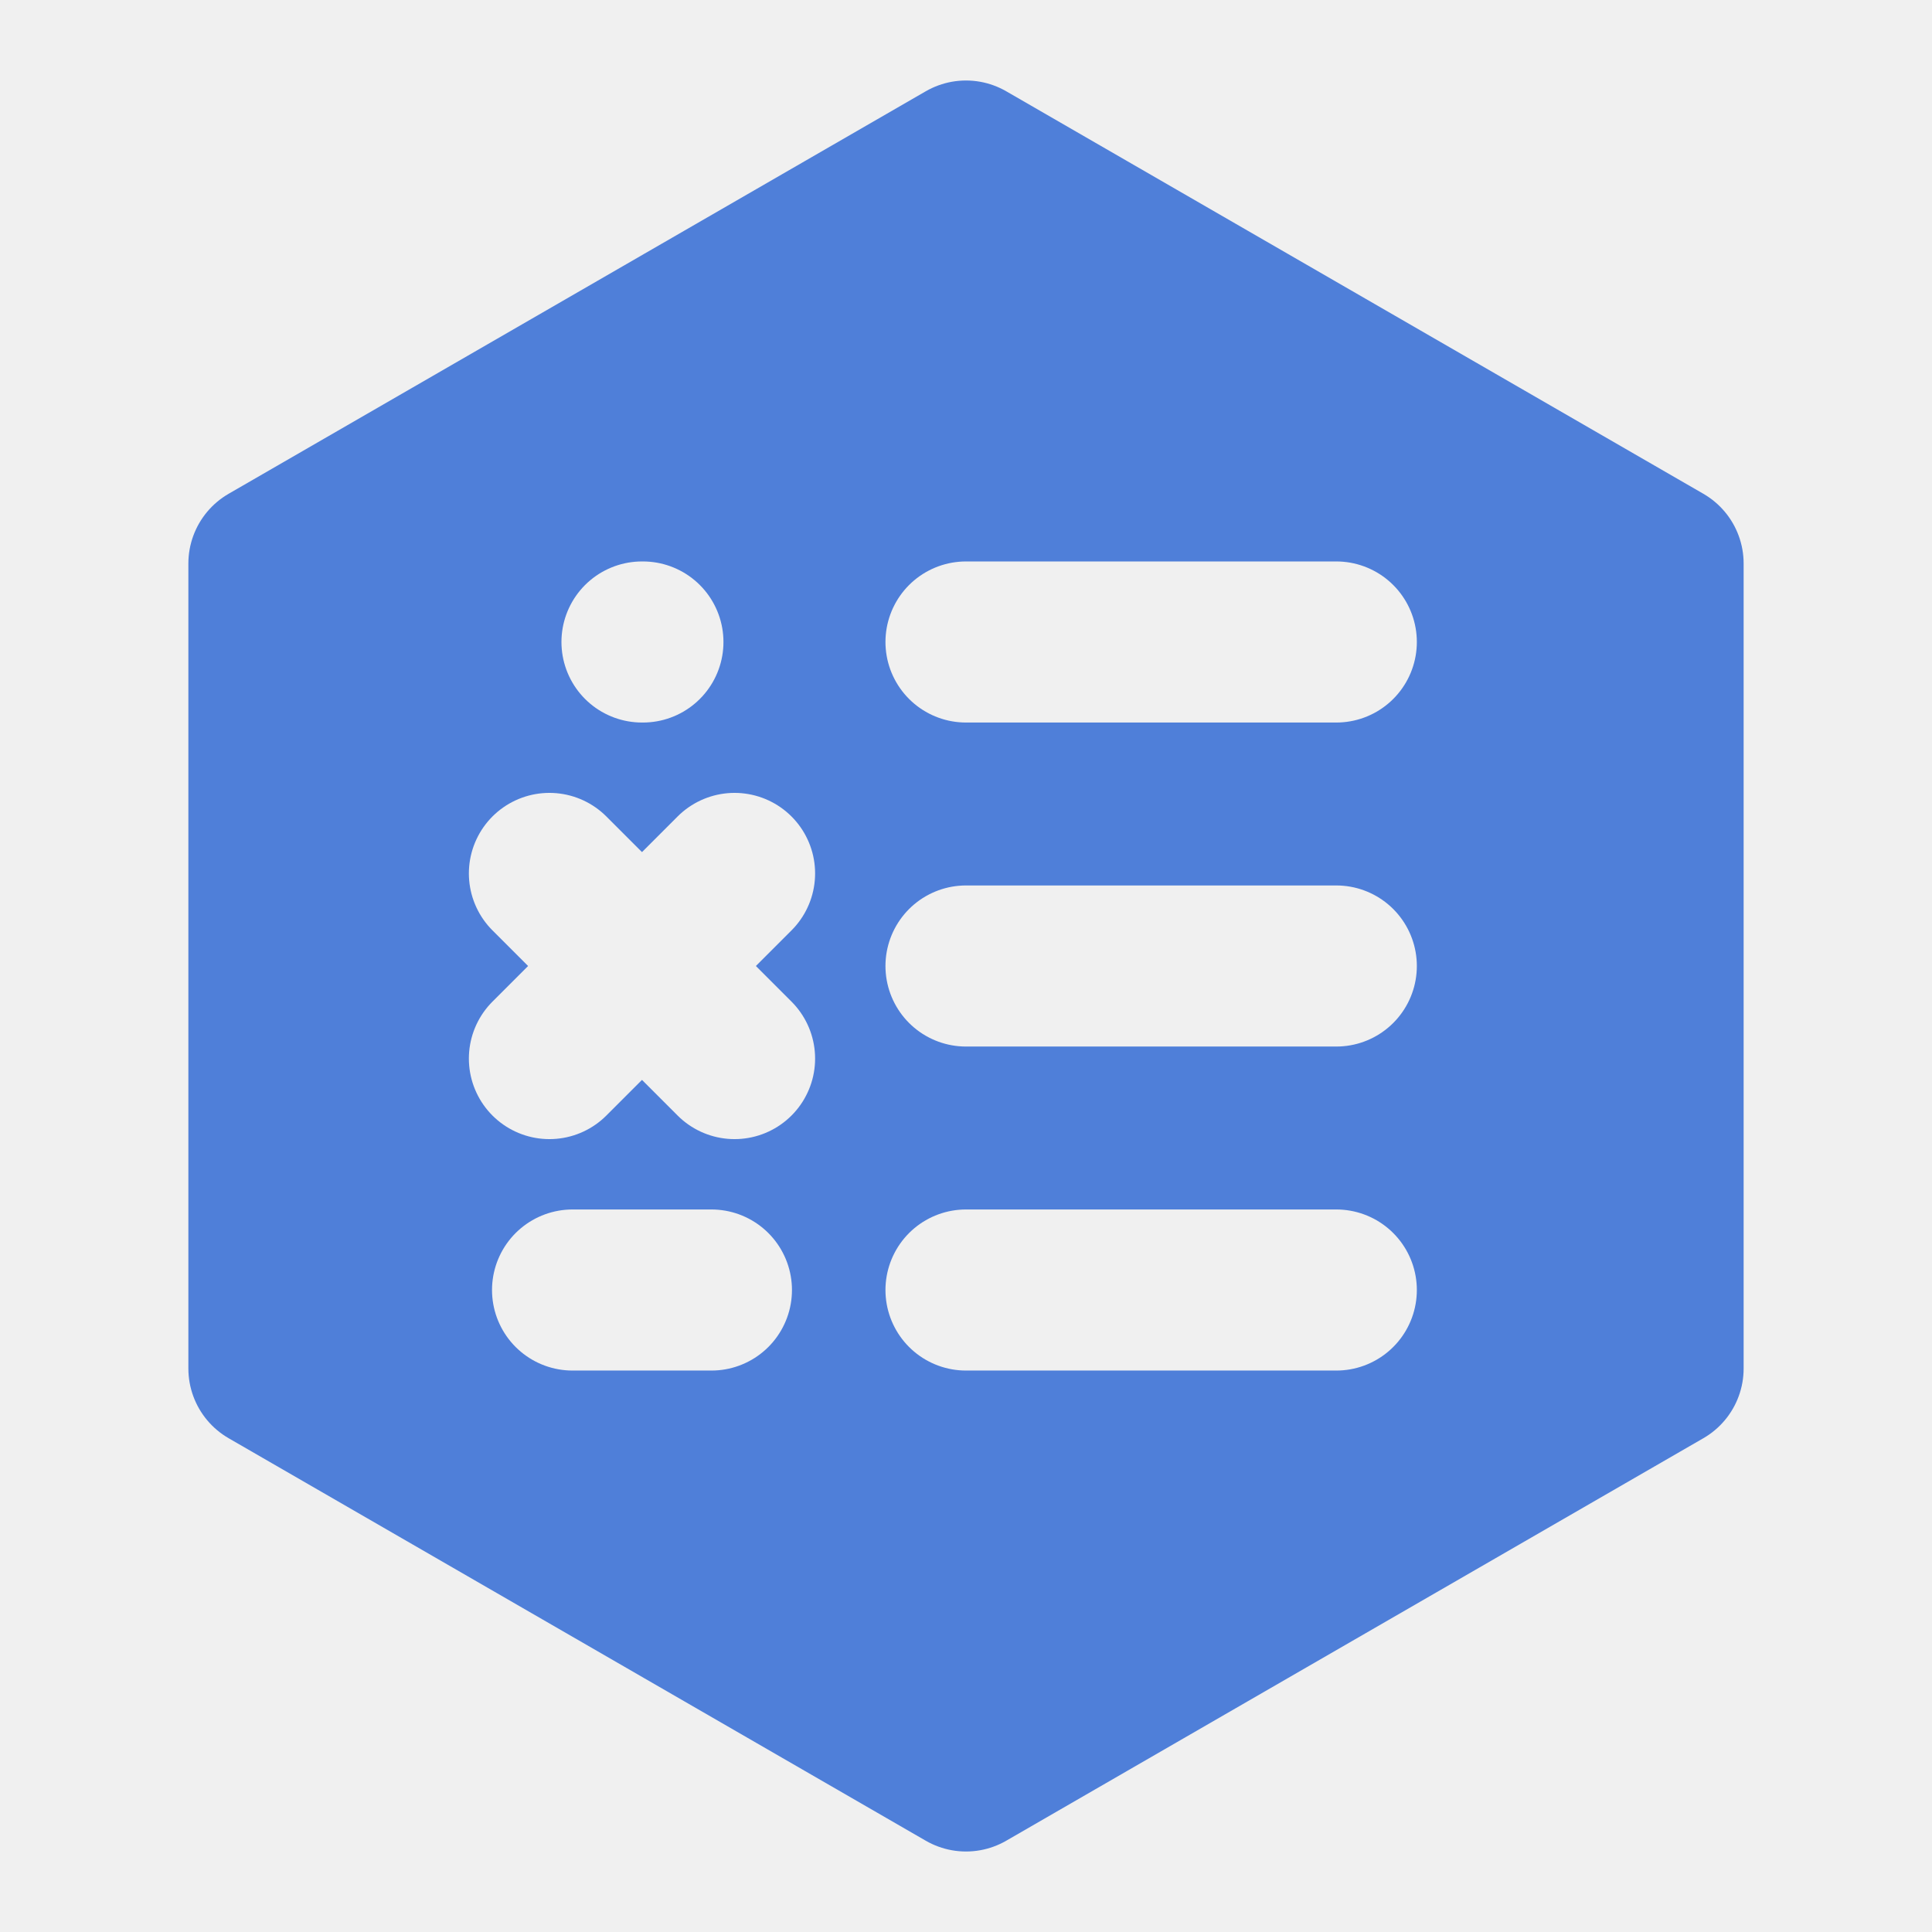
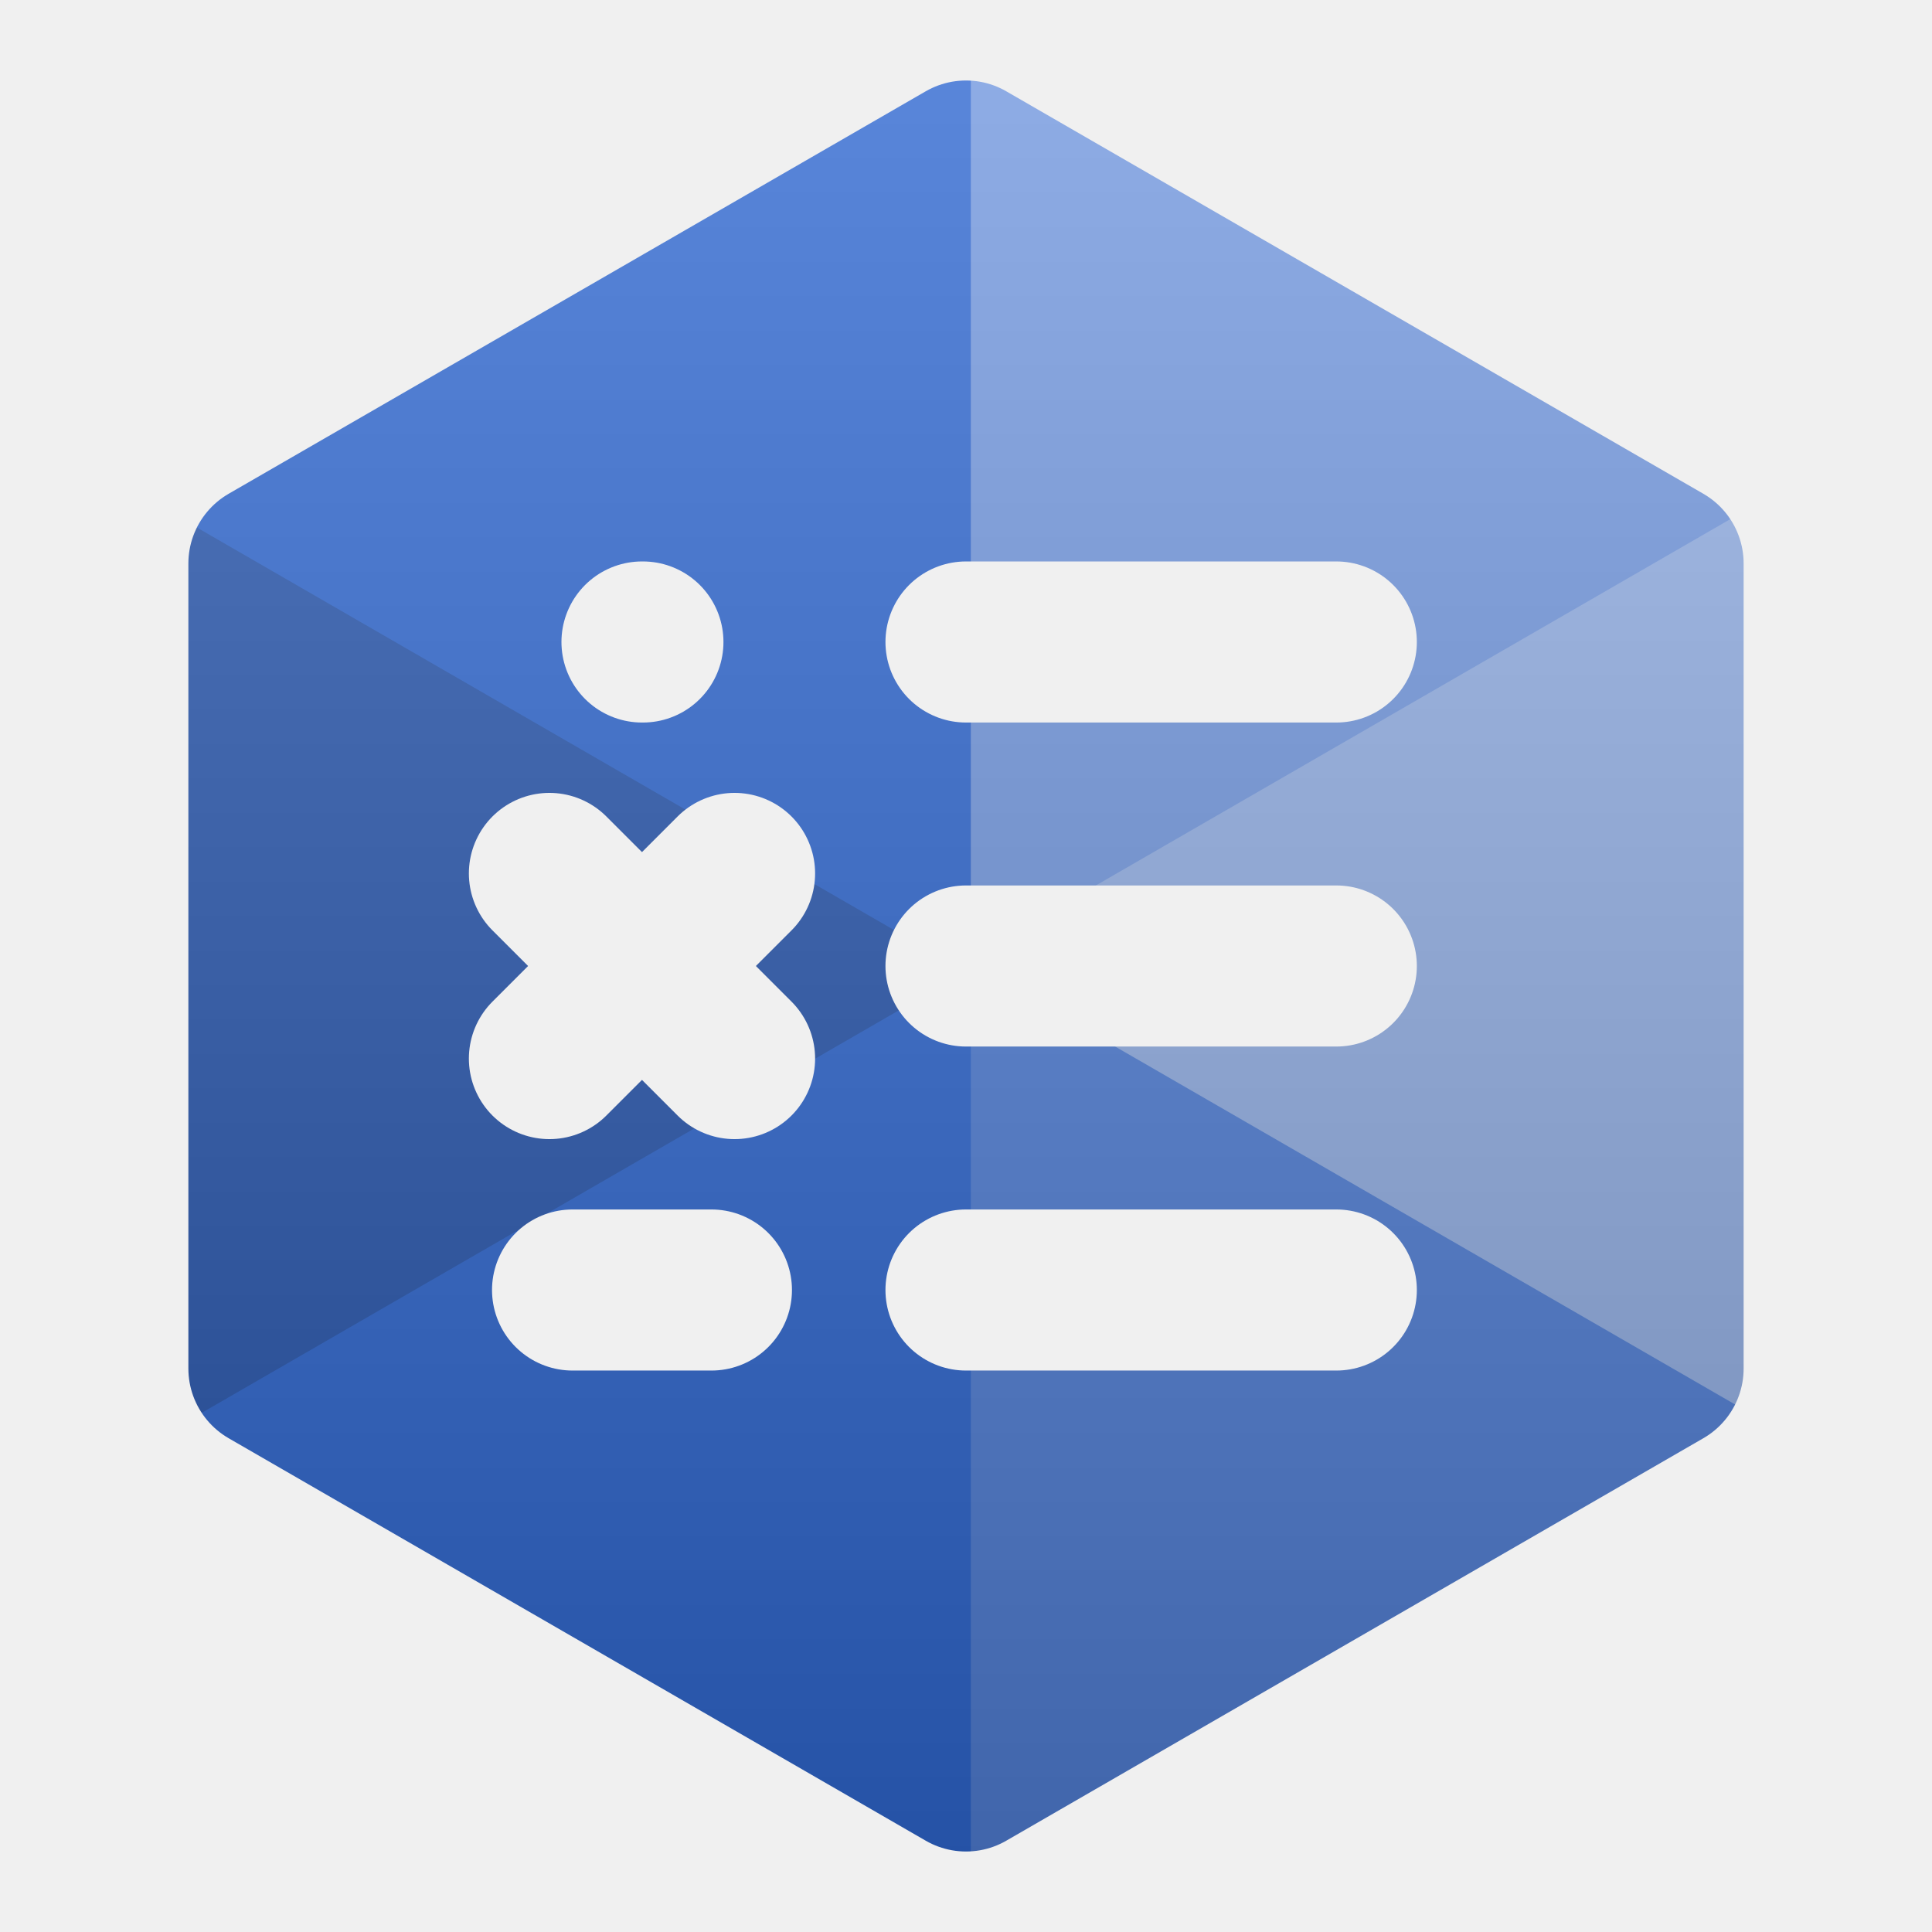
<svg xmlns="http://www.w3.org/2000/svg" width="24" height="24" viewBox="0 0 24 24" fill="none" stroke-width="2" stroke-linecap="round" stroke-linejoin="round">
  <mask id="glyph">
    <path d="M12 2 20.66 7v10L12 22l-8.66-5V7Z" fill="#fff" stroke="#fff" />
    <g stroke="#000" transform="translate(12 12) scale(1.15) translate(-12 -12)" stroke-width="1.74">
      <path d="M8.5 8.5h.01" />
      <path d="M12 8.5h4" />
      <path d="m7.5 11 2 2" />
      <path d="m9.5 11-2 2" />
      <path d="M12 12h4" />
      <path d="M7.75 15.5h1.5" />
      <path d="M12 15.5h4" />
    </g>
  </mask>
-   <rect width="24" height="24" fill="#4F7FD9" mask="url(#glyph)" />
+   <defs>
+     <linearGradient id="shade" x1="0" y1="0" x2="0" y2="24" gradientUnits="userSpaceOnUse">
+       <stop offset="0" stop-color="#fff" stop-opacity=".22" />
+       <stop offset="1" stop-color="#000" stop-opacity=".22" />
+     </linearGradient>
+   </defs>
+   <g mask="url(#glyph)">
+     <path d="M12 12 12.00 -8.00 29.32 2.00Z" fill="#7197E0" stroke="#7197E0" stroke-width=".12" />
+     <path d="M12 12 29.32 2.00 29.32 22.00Z" fill="#92B0E7" stroke="#92B0E7" stroke-width=".12" />
+     <path d="M12 12 29.32 22.00 12.00 32.00Z" fill="#4F7FD9" stroke="#4F7FD9" stroke-width=".12" />
+     <path d="M12 12 12.00 32.00 -5.32 22.00Z" fill="#2D67D2" stroke="#2D67D2" stroke-width=".12" />
+     <path d="M12 12 -5.32 22.00 -5.32 2.00Z" fill="#2656B0" stroke="#2656B0" stroke-width=".12" />
+     <path d="M12 12 -5.32 2.00 12.00 -8.00Z" fill="#2D67D2" stroke="#2D67D2" stroke-width=".12" />
+     <rect width="24" height="24" fill="url(#shade)" />
+   </g>
</svg>
